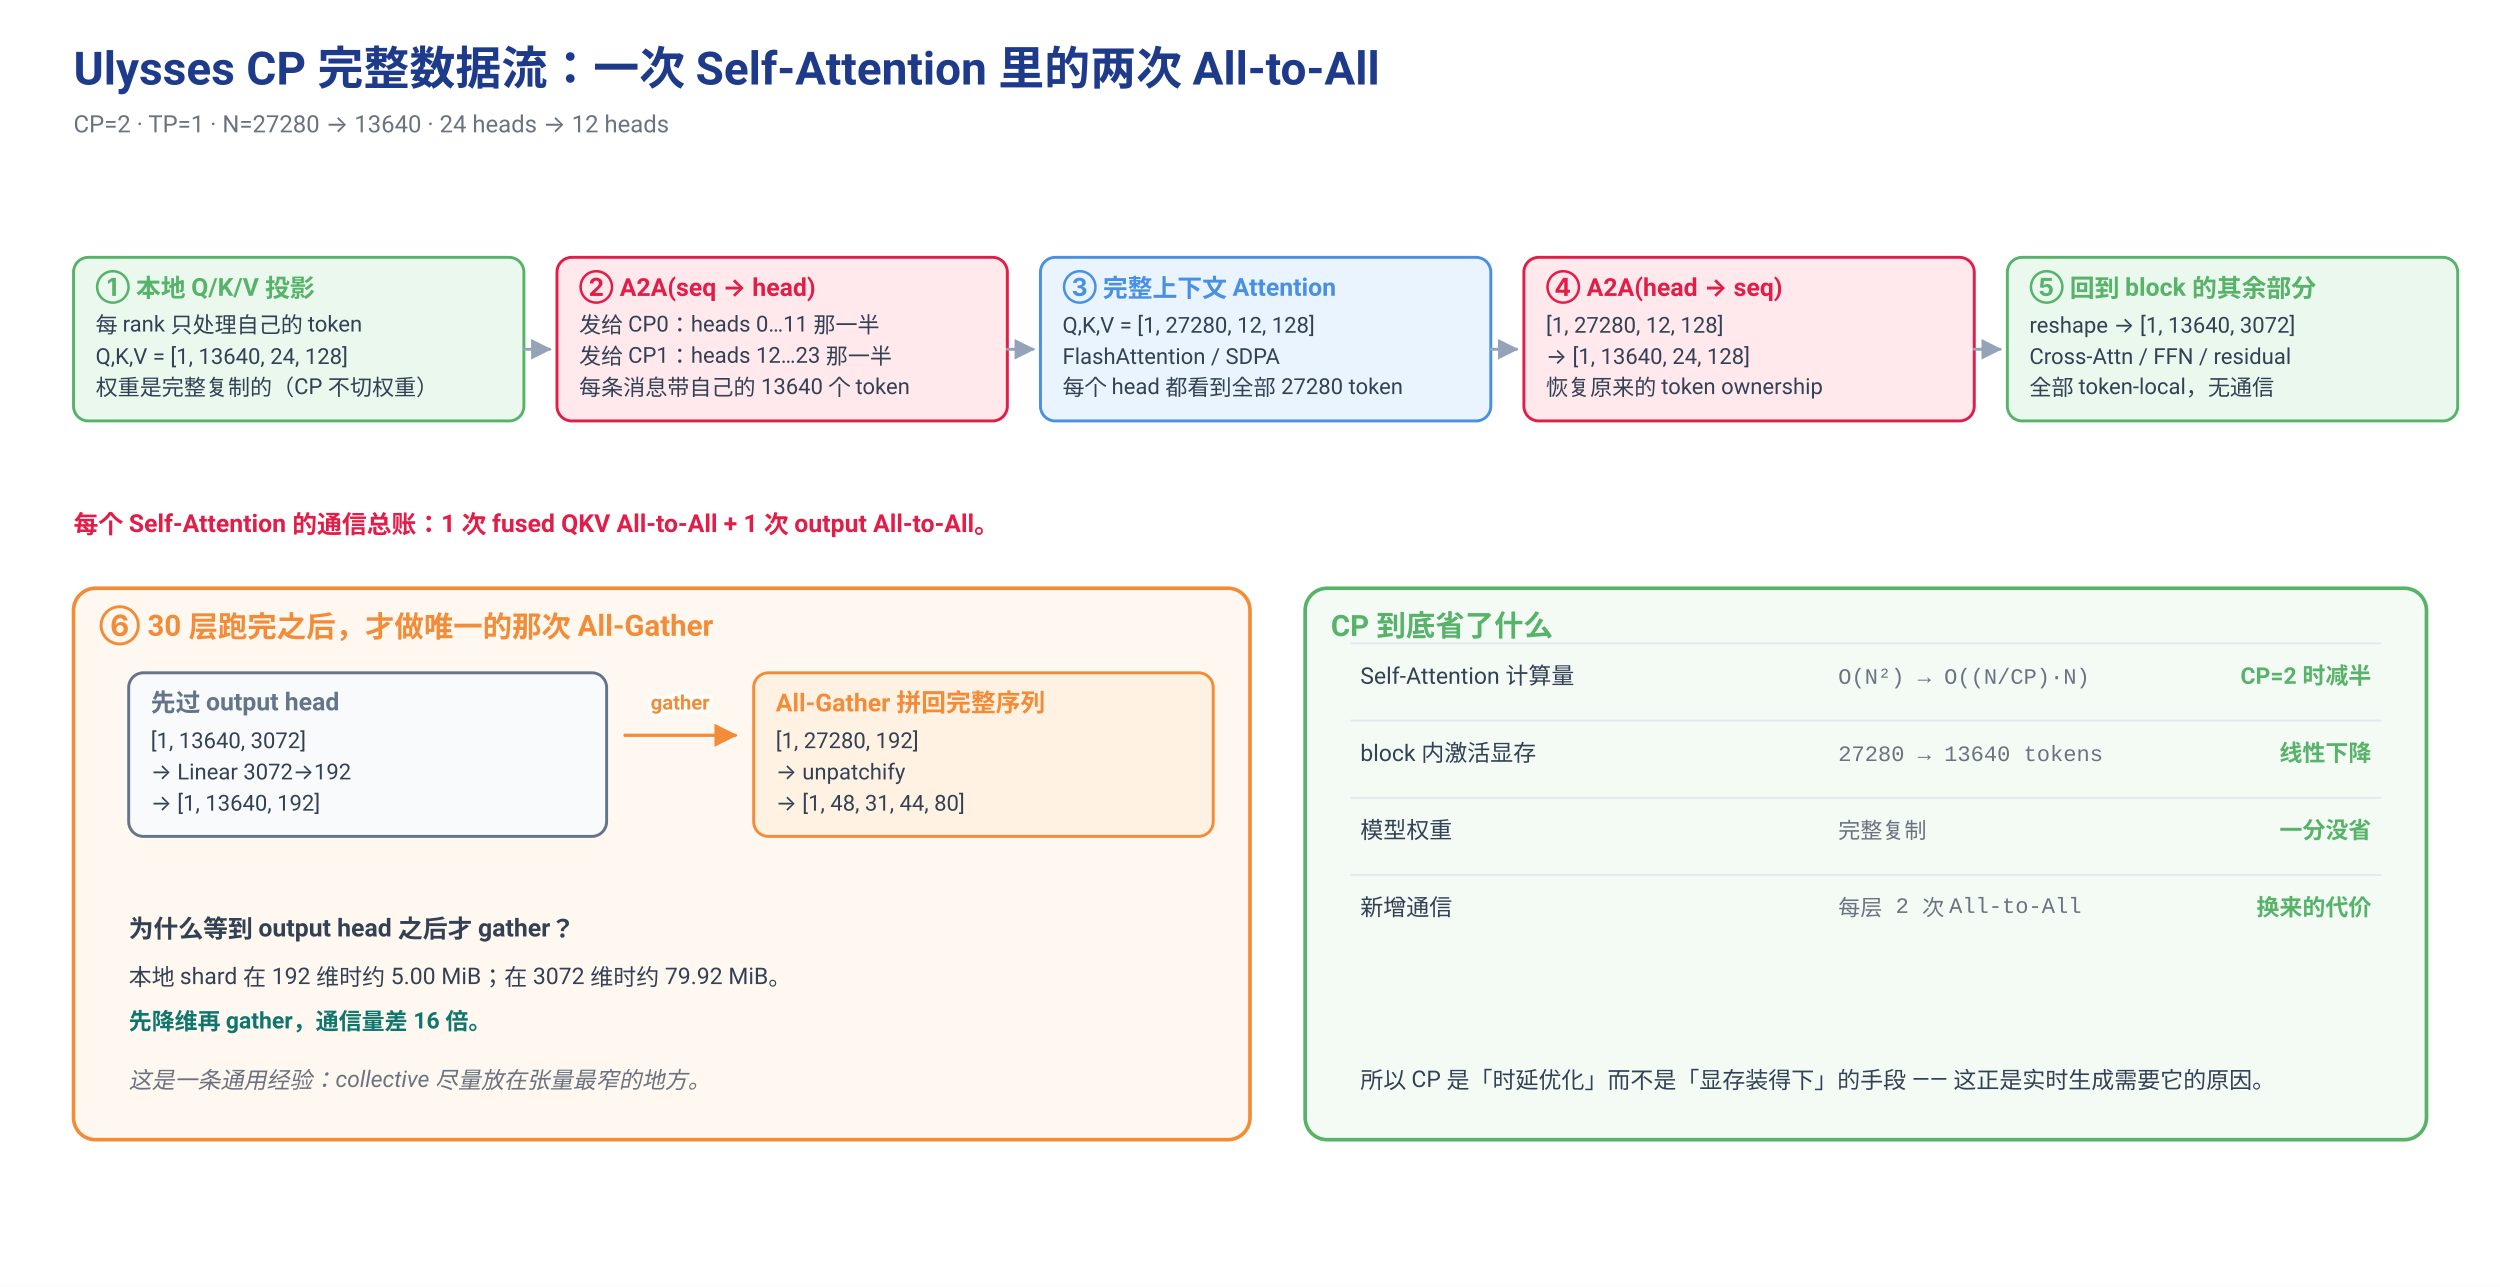
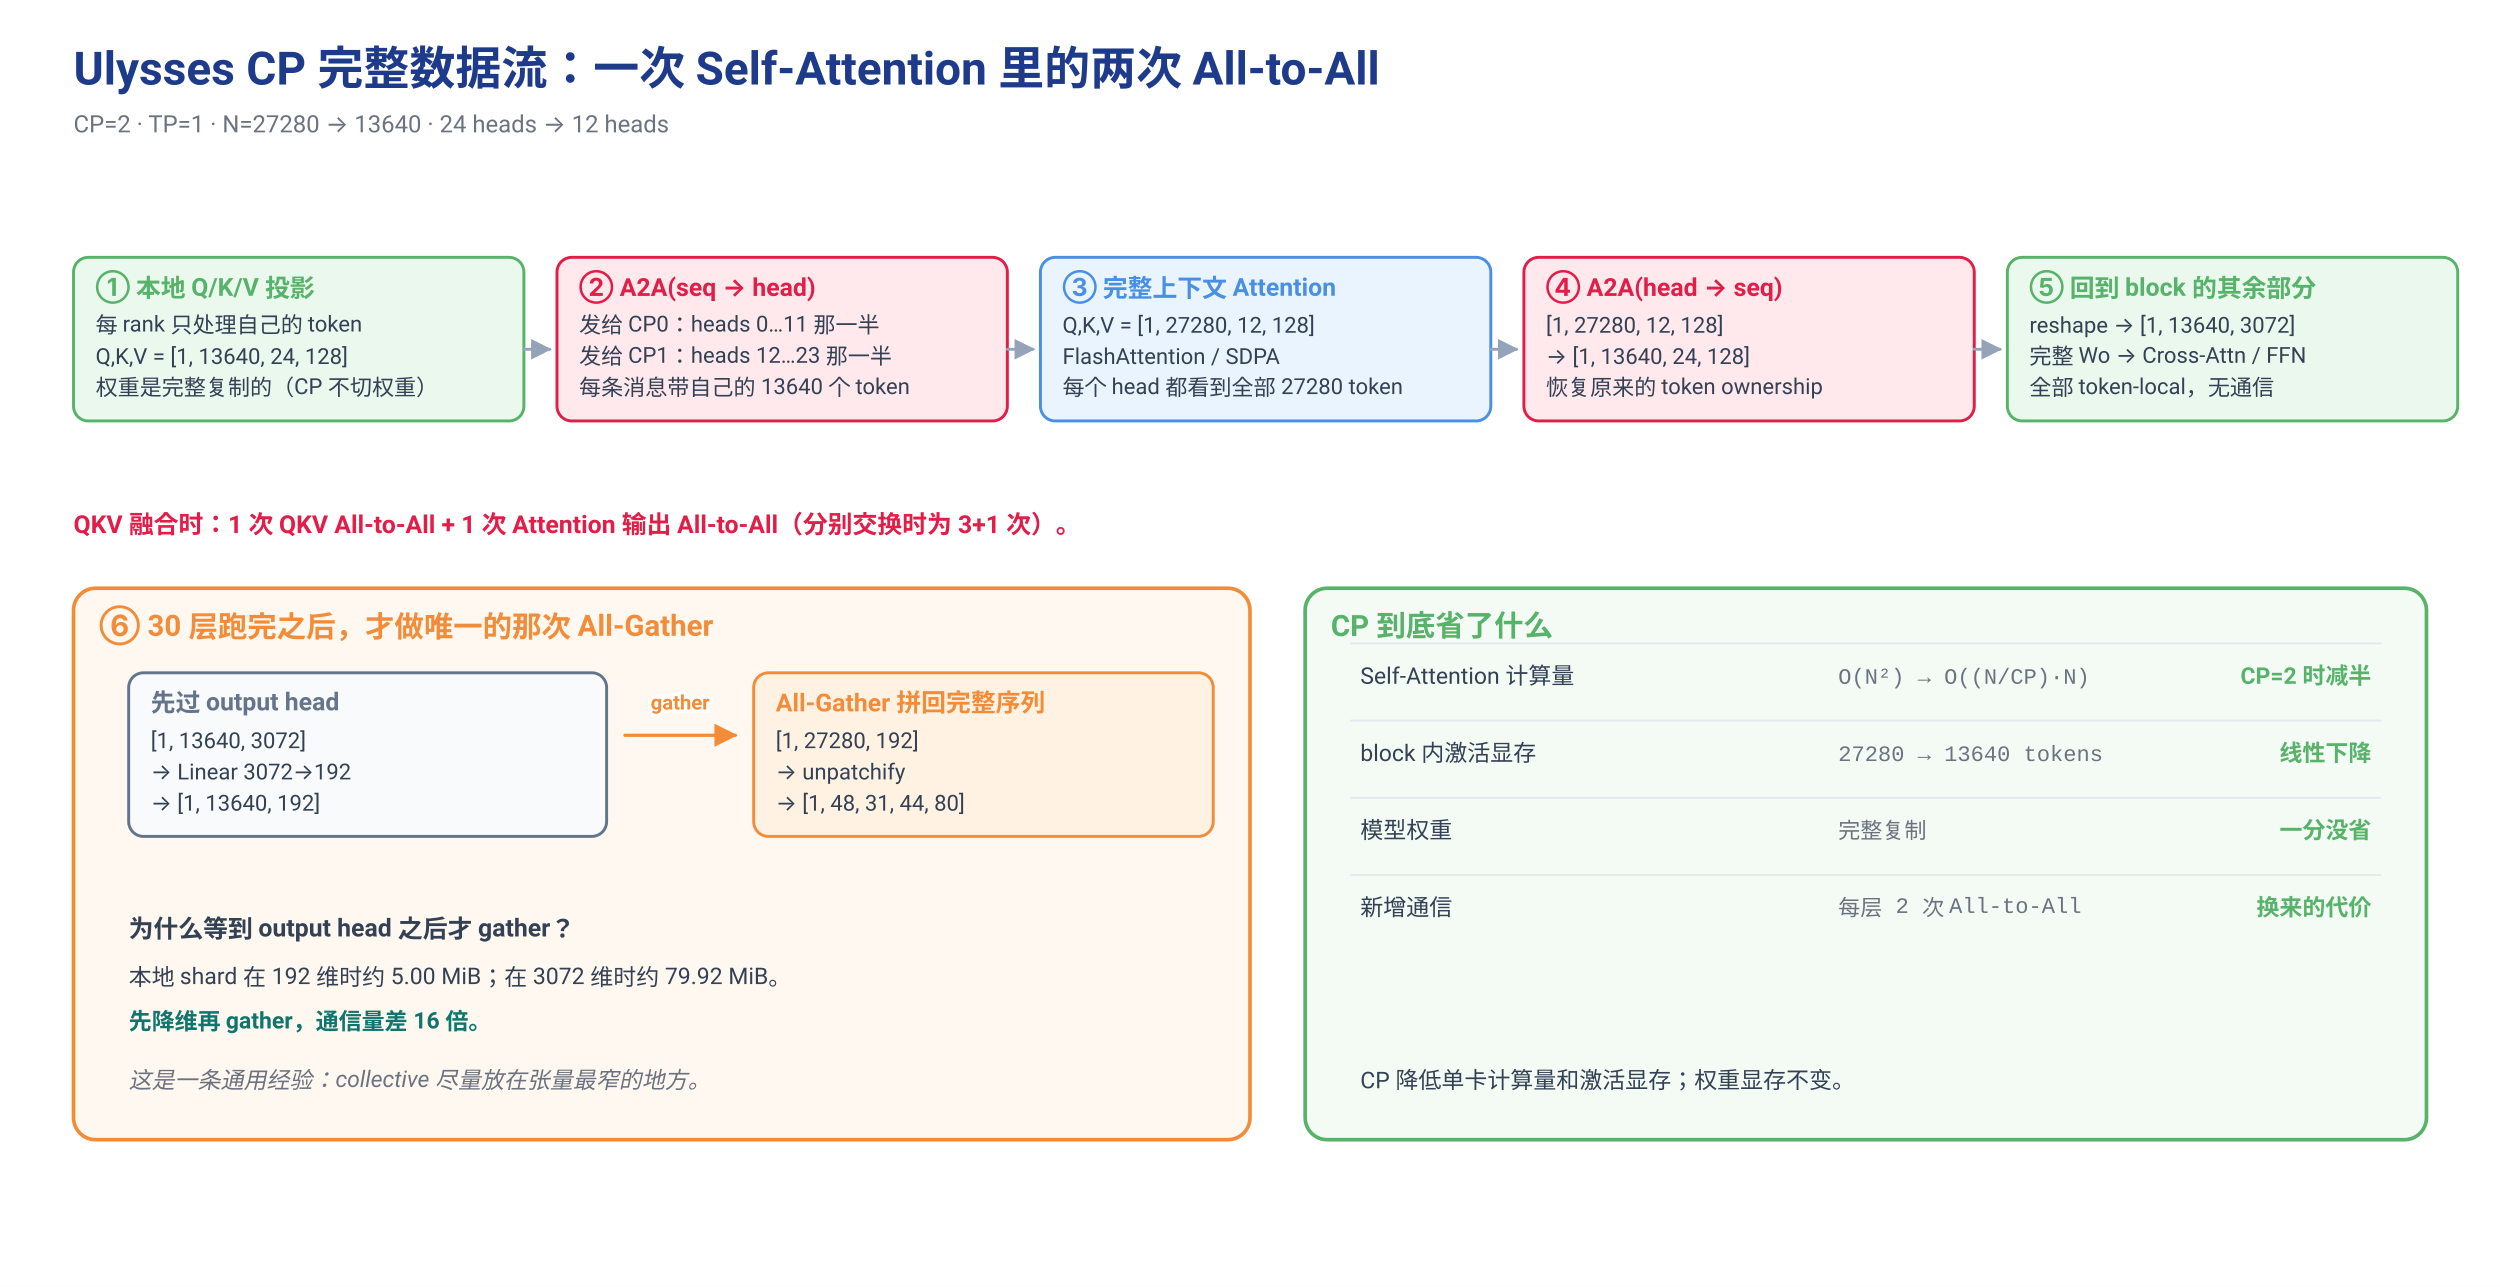
<svg xmlns="http://www.w3.org/2000/svg" width="1360" height="700" viewBox="0 0 1360 700">
  <defs>
    <marker id="ah" viewBox="0 0 10 10" refX="9" refY="5" markerWidth="7" markerHeight="7" orient="auto-start-reverse">
      <path d="M 0 0 L 10 5 L 0 10 z" fill="context-stroke" />
    </marker>
  </defs>
  <rect width="1360" height="700" fill="#FFFFFF" />
  <text x="40" y="46" text-anchor="start" style="font-family:-apple-system,BlinkMacSystemFont,'Segoe UI','PingFang SC','Hiragino Sans GB','Microsoft YaHei',Roboto,sans-serif;font-size:25px;fill:#1E3A8A;font-weight:700">Ulysses CP 完整数据流：一次 Self-Attention 里的两次 All-to-All</text>
  <text x="40" y="72" text-anchor="start" style="font-family:-apple-system,BlinkMacSystemFont,'Segoe UI','PingFang SC','Hiragino Sans GB','Microsoft YaHei',Roboto,sans-serif;font-size:13px;fill:#6B7280">CP=2 · TP=1 · N=27280 → 13640 · 24 heads → 12 heads</text>
  <rect x="40" y="140" width="245" height="89" rx="8" fill="#EAF8ED" fill-opacity="1.0" stroke="#57B26A" stroke-width="1.6" />
  <text x="52" y="161" text-anchor="start" style="font-family:-apple-system,BlinkMacSystemFont,'Segoe UI','PingFang SC','Hiragino Sans GB','Microsoft YaHei',Roboto,sans-serif;font-size:13.5px;fill:#57B26A;font-weight:700">① 本地 Q/K/V 投影</text>
  <text x="52" y="181" text-anchor="start" style="font-family:-apple-system,BlinkMacSystemFont,'Segoe UI','PingFang SC','Hiragino Sans GB','Microsoft YaHei',Roboto,sans-serif;font-size:12px;fill:#334155">每 rank 只处理自己的 token</text>
  <text x="52" y="198" text-anchor="start" style="font-family:-apple-system,BlinkMacSystemFont,'Segoe UI','PingFang SC','Hiragino Sans GB','Microsoft YaHei',Roboto,sans-serif;font-size:12px;fill:#334155">Q,K,V = [1, 13640, 24, 128]</text>
  <text x="52" y="215" text-anchor="start" style="font-family:-apple-system,BlinkMacSystemFont,'Segoe UI','PingFang SC','Hiragino Sans GB','Microsoft YaHei',Roboto,sans-serif;font-size:12px;fill:#334155">权重是完整复制的（CP 不切权重）</text>
  <rect x="303" y="140" width="245" height="89" rx="8" fill="#FFE9EC" fill-opacity="1.0" stroke="#E11D48" stroke-width="1.6" />
  <text x="315" y="161" text-anchor="start" style="font-family:-apple-system,BlinkMacSystemFont,'Segoe UI','PingFang SC','Hiragino Sans GB','Microsoft YaHei',Roboto,sans-serif;font-size:13.5px;fill:#E11D48;font-weight:700">② A2A(seq → head)</text>
  <text x="315" y="181" text-anchor="start" style="font-family:-apple-system,BlinkMacSystemFont,'Segoe UI','PingFang SC','Hiragino Sans GB','Microsoft YaHei',Roboto,sans-serif;font-size:12px;fill:#334155">发给 CP0：heads 0…11 那一半</text>
  <text x="315" y="198" text-anchor="start" style="font-family:-apple-system,BlinkMacSystemFont,'Segoe UI','PingFang SC','Hiragino Sans GB','Microsoft YaHei',Roboto,sans-serif;font-size:12px;fill:#334155">发给 CP1：heads 12…23 那一半</text>
  <text x="315" y="215" text-anchor="start" style="font-family:-apple-system,BlinkMacSystemFont,'Segoe UI','PingFang SC','Hiragino Sans GB','Microsoft YaHei',Roboto,sans-serif;font-size:12px;fill:#334155">每条消息带自己的 13640 个 token</text>
  <line x1="285" y1="190" x2="299" y2="190" stroke="#94A3B8" stroke-width="1.6" stroke-linecap="round" marker-end="url(#ah)" />
  <rect x="566" y="140" width="245" height="89" rx="8" fill="#EAF4FF" fill-opacity="1.0" stroke="#4A90E2" stroke-width="1.6" />
  <text x="578" y="161" text-anchor="start" style="font-family:-apple-system,BlinkMacSystemFont,'Segoe UI','PingFang SC','Hiragino Sans GB','Microsoft YaHei',Roboto,sans-serif;font-size:13.5px;fill:#4A90E2;font-weight:700">③ 完整上下文 Attention</text>
  <text x="578" y="181" text-anchor="start" style="font-family:-apple-system,BlinkMacSystemFont,'Segoe UI','PingFang SC','Hiragino Sans GB','Microsoft YaHei',Roboto,sans-serif;font-size:12px;fill:#334155">Q,K,V = [1, 27280, 12, 128]</text>
  <text x="578" y="198" text-anchor="start" style="font-family:-apple-system,BlinkMacSystemFont,'Segoe UI','PingFang SC','Hiragino Sans GB','Microsoft YaHei',Roboto,sans-serif;font-size:12px;fill:#334155">FlashAttention / SDPA</text>
  <text x="578" y="215" text-anchor="start" style="font-family:-apple-system,BlinkMacSystemFont,'Segoe UI','PingFang SC','Hiragino Sans GB','Microsoft YaHei',Roboto,sans-serif;font-size:12px;fill:#334155">每个 head 都看到全部 27280 token</text>
  <line x1="548" y1="190" x2="562" y2="190" stroke="#94A3B8" stroke-width="1.6" stroke-linecap="round" marker-end="url(#ah)" />
  <rect x="829" y="140" width="245" height="89" rx="8" fill="#FFE9EC" fill-opacity="1.0" stroke="#E11D48" stroke-width="1.6" />
  <text x="841" y="161" text-anchor="start" style="font-family:-apple-system,BlinkMacSystemFont,'Segoe UI','PingFang SC','Hiragino Sans GB','Microsoft YaHei',Roboto,sans-serif;font-size:13.5px;fill:#E11D48;font-weight:700">④ A2A(head → seq)</text>
  <text x="841" y="181" text-anchor="start" style="font-family:-apple-system,BlinkMacSystemFont,'Segoe UI','PingFang SC','Hiragino Sans GB','Microsoft YaHei',Roboto,sans-serif;font-size:12px;fill:#334155">[1, 27280, 12, 128]</text>
  <text x="841" y="198" text-anchor="start" style="font-family:-apple-system,BlinkMacSystemFont,'Segoe UI','PingFang SC','Hiragino Sans GB','Microsoft YaHei',Roboto,sans-serif;font-size:12px;fill:#334155">→ [1, 13640, 24, 128]</text>
  <text x="841" y="215" text-anchor="start" style="font-family:-apple-system,BlinkMacSystemFont,'Segoe UI','PingFang SC','Hiragino Sans GB','Microsoft YaHei',Roboto,sans-serif;font-size:12px;fill:#334155">恢复原来的 token ownership</text>
  <line x1="811" y1="190" x2="825" y2="190" stroke="#94A3B8" stroke-width="1.6" stroke-linecap="round" marker-end="url(#ah)" />
  <rect x="1092" y="140" width="245" height="89" rx="8" fill="#EAF8ED" fill-opacity="1.0" stroke="#57B26A" stroke-width="1.6" />
  <text x="1104" y="161" text-anchor="start" style="font-family:-apple-system,BlinkMacSystemFont,'Segoe UI','PingFang SC','Hiragino Sans GB','Microsoft YaHei',Roboto,sans-serif;font-size:13.5px;fill:#57B26A;font-weight:700">⑤ 回到 block 的其余部分</text>
  <text x="1104" y="181" text-anchor="start" style="font-family:-apple-system,BlinkMacSystemFont,'Segoe UI','PingFang SC','Hiragino Sans GB','Microsoft YaHei',Roboto,sans-serif;font-size:12px;fill:#334155">reshape → [1, 13640, 3072]</text>
-   <text x="1104" y="198" text-anchor="start" style="font-family:-apple-system,BlinkMacSystemFont,'Segoe UI','PingFang SC','Hiragino Sans GB','Microsoft YaHei',Roboto,sans-serif;font-size:12px;fill:#334155">Cross-Attn / FFN / residual</text>
+   <text x="1104" y="198" text-anchor="start" style="font-family:-apple-system,BlinkMacSystemFont,'Segoe UI','PingFang SC','Hiragino Sans GB','Microsoft YaHei',Roboto,sans-serif;font-size:12px;fill:#334155">完整 Wo → Cross-Attn / FFN</text>
  <text x="1104" y="215" text-anchor="start" style="font-family:-apple-system,BlinkMacSystemFont,'Segoe UI','PingFang SC','Hiragino Sans GB','Microsoft YaHei',Roboto,sans-serif;font-size:12px;fill:#334155">全部 token-local，无通信</text>
  <line x1="1074" y1="190" x2="1088" y2="190" stroke="#94A3B8" stroke-width="1.6" stroke-linecap="round" marker-end="url(#ah)" />
-   <text x="40" y="290" text-anchor="start" style="font-family:-apple-system,BlinkMacSystemFont,'Segoe UI','PingFang SC','Hiragino Sans GB','Microsoft YaHei',Roboto,sans-serif;font-size:13.5px;fill:#E11D48;font-weight:700">每个 Self-Attention 的通信总账：1 次 fused QKV All-to-All + 1 次 output All-to-All。</text>
+   <text x="40" y="290" text-anchor="start" style="font-family:-apple-system,BlinkMacSystemFont,'Segoe UI','PingFang SC','Hiragino Sans GB','Microsoft YaHei',Roboto,sans-serif;font-size:13.5px;fill:#E11D48;font-weight:700">QKV 融合时：1 次 QKV All-to-All + 1 次 Attention 输出 All-to-All（分别交换时为 3+1 次）。</text>
  <rect x="40" y="320" width="640" height="300" rx="12" fill="#FFF2E3" fill-opacity="0.55" stroke="#F28C38" stroke-width="2" />
  <text x="54" y="346" text-anchor="start" style="font-family:-apple-system,BlinkMacSystemFont,'Segoe UI','PingFang SC','Hiragino Sans GB','Microsoft YaHei',Roboto,sans-serif;font-size:16px;fill:#F28C38;font-weight:700">⑥ 30 层跑完之后，才做唯一的那次 All-Gather</text>
  <rect x="70" y="366" width="260" height="89" rx="8" fill="#F8FAFC" fill-opacity="1.0" stroke="#64748B" stroke-width="1.6" />
  <text x="82" y="387" text-anchor="start" style="font-family:-apple-system,BlinkMacSystemFont,'Segoe UI','PingFang SC','Hiragino Sans GB','Microsoft YaHei',Roboto,sans-serif;font-size:13.5px;fill:#64748B;font-weight:700">先过 output head</text>
  <text x="82" y="407" text-anchor="start" style="font-family:-apple-system,BlinkMacSystemFont,'Segoe UI','PingFang SC','Hiragino Sans GB','Microsoft YaHei',Roboto,sans-serif;font-size:12px;fill:#334155">[1, 13640, 3072]</text>
  <text x="82" y="424" text-anchor="start" style="font-family:-apple-system,BlinkMacSystemFont,'Segoe UI','PingFang SC','Hiragino Sans GB','Microsoft YaHei',Roboto,sans-serif;font-size:12px;fill:#334155">→ Linear 3072→192</text>
  <text x="82" y="441" text-anchor="start" style="font-family:-apple-system,BlinkMacSystemFont,'Segoe UI','PingFang SC','Hiragino Sans GB','Microsoft YaHei',Roboto,sans-serif;font-size:12px;fill:#334155">→ [1, 13640, 192]</text>
  <line x1="340" y1="400" x2="400" y2="400" stroke="#F28C38" stroke-width="1.8" stroke-linecap="round" marker-end="url(#ah)" />
  <text x="370" y="386" text-anchor="middle" style="font-family:-apple-system,BlinkMacSystemFont,'Segoe UI','PingFang SC','Hiragino Sans GB','Microsoft YaHei',Roboto,sans-serif;font-size:11px;fill:#F28C38;font-weight:700;paint-order:stroke" stroke="#ffffff" stroke-width="3.5">gather</text>
  <rect x="410" y="366" width="250" height="89" rx="8" fill="#FFF2E3" fill-opacity="1.0" stroke="#F28C38" stroke-width="1.6" />
  <text x="422" y="387" text-anchor="start" style="font-family:-apple-system,BlinkMacSystemFont,'Segoe UI','PingFang SC','Hiragino Sans GB','Microsoft YaHei',Roboto,sans-serif;font-size:13.5px;fill:#F28C38;font-weight:700">All-Gather 拼回完整序列</text>
  <text x="422" y="407" text-anchor="start" style="font-family:-apple-system,BlinkMacSystemFont,'Segoe UI','PingFang SC','Hiragino Sans GB','Microsoft YaHei',Roboto,sans-serif;font-size:12px;fill:#334155">[1, 27280, 192]</text>
  <text x="422" y="424" text-anchor="start" style="font-family:-apple-system,BlinkMacSystemFont,'Segoe UI','PingFang SC','Hiragino Sans GB','Microsoft YaHei',Roboto,sans-serif;font-size:12px;fill:#334155">→ unpatchify</text>
  <text x="422" y="441" text-anchor="start" style="font-family:-apple-system,BlinkMacSystemFont,'Segoe UI','PingFang SC','Hiragino Sans GB','Microsoft YaHei',Roboto,sans-serif;font-size:12px;fill:#334155">→ [1, 48, 31, 44, 80]</text>
  <text x="70" y="510" text-anchor="start" style="font-family:-apple-system,BlinkMacSystemFont,'Segoe UI','PingFang SC','Hiragino Sans GB','Microsoft YaHei',Roboto,sans-serif;font-size:13.5px;fill:#334155;font-weight:700">为什么等到 output head 之后才 gather？</text>
  <text x="70" y="536" text-anchor="start" style="font-family:-apple-system,BlinkMacSystemFont,'Segoe UI','PingFang SC','Hiragino Sans GB','Microsoft YaHei',Roboto,sans-serif;font-size:12.5px;fill:#334155">本地 shard 在 192 维时约 5.00 MiB；在 3072 维时约 79.92 MiB。</text>
  <text x="70" y="560" text-anchor="start" style="font-family:-apple-system,BlinkMacSystemFont,'Segoe UI','PingFang SC','Hiragino Sans GB','Microsoft YaHei',Roboto,sans-serif;font-size:12.5px;fill:#0F766E;font-weight:700">先降维再 gather，通信量差 16 倍。</text>
  <text x="70" y="592" text-anchor="start" style="font-family:-apple-system,BlinkMacSystemFont,'Segoe UI','PingFang SC','Hiragino Sans GB','Microsoft YaHei',Roboto,sans-serif;font-size:12.5px;fill:#6B7280;font-style:italic">这是一条通用经验：collective 尽量放在张量最窄的地方。</text>
  <rect x="710" y="320" width="610" height="300" rx="12" fill="#EAF8ED" fill-opacity="0.55" stroke="#57B26A" stroke-width="2" />
  <text x="724" y="346" text-anchor="start" style="font-family:-apple-system,BlinkMacSystemFont,'Segoe UI','PingFang SC','Hiragino Sans GB','Microsoft YaHei',Roboto,sans-serif;font-size:16px;fill:#57B26A;font-weight:700">CP 到底省了什么</text>
  <line x1="735" y1="350" x2="1295" y2="350" stroke="#E2E8F0" stroke-width="1" stroke-linecap="round" />
  <text x="740" y="372" text-anchor="start" style="font-family:-apple-system,BlinkMacSystemFont,'Segoe UI','PingFang SC','Hiragino Sans GB','Microsoft YaHei',Roboto,sans-serif;font-size:12.5px;fill:#334155">Self-Attention 计算量</text>
  <text x="1000" y="372" text-anchor="start" style="font-family:'SF Mono',Menlo,Consolas,'Courier New',monospace;font-size:12px;fill:#6B7280">O(N²) → O((N/CP)·N)</text>
  <text x="1290" y="372" text-anchor="end" style="font-family:-apple-system,BlinkMacSystemFont,'Segoe UI','PingFang SC','Hiragino Sans GB','Microsoft YaHei',Roboto,sans-serif;font-size:12.5px;fill:#57B26A;font-weight:700">CP=2 时减半</text>
  <line x1="735" y1="392" x2="1295" y2="392" stroke="#E2E8F0" stroke-width="1" stroke-linecap="round" />
  <text x="740" y="414" text-anchor="start" style="font-family:-apple-system,BlinkMacSystemFont,'Segoe UI','PingFang SC','Hiragino Sans GB','Microsoft YaHei',Roboto,sans-serif;font-size:12.5px;fill:#334155">block 内激活显存</text>
  <text x="1000" y="414" text-anchor="start" style="font-family:'SF Mono',Menlo,Consolas,'Courier New',monospace;font-size:12px;fill:#6B7280">27280 → 13640 tokens</text>
  <text x="1290" y="414" text-anchor="end" style="font-family:-apple-system,BlinkMacSystemFont,'Segoe UI','PingFang SC','Hiragino Sans GB','Microsoft YaHei',Roboto,sans-serif;font-size:12.5px;fill:#57B26A;font-weight:700">线性下降</text>
  <line x1="735" y1="434" x2="1295" y2="434" stroke="#E2E8F0" stroke-width="1" stroke-linecap="round" />
  <text x="740" y="456" text-anchor="start" style="font-family:-apple-system,BlinkMacSystemFont,'Segoe UI','PingFang SC','Hiragino Sans GB','Microsoft YaHei',Roboto,sans-serif;font-size:12.5px;fill:#334155">模型权重</text>
  <text x="1000" y="456" text-anchor="start" style="font-family:'SF Mono',Menlo,Consolas,'Courier New',monospace;font-size:12px;fill:#6B7280">完整复制</text>
  <text x="1290" y="456" text-anchor="end" style="font-family:-apple-system,BlinkMacSystemFont,'Segoe UI','PingFang SC','Hiragino Sans GB','Microsoft YaHei',Roboto,sans-serif;font-size:12.5px;fill:#57B26A;font-weight:700">一分没省</text>
  <line x1="735" y1="476" x2="1295" y2="476" stroke="#E2E8F0" stroke-width="1" stroke-linecap="round" />
  <text x="740" y="498" text-anchor="start" style="font-family:-apple-system,BlinkMacSystemFont,'Segoe UI','PingFang SC','Hiragino Sans GB','Microsoft YaHei',Roboto,sans-serif;font-size:12.5px;fill:#334155">新增通信</text>
  <text x="1000" y="498" text-anchor="start" style="font-family:'SF Mono',Menlo,Consolas,'Courier New',monospace;font-size:12px;fill:#6B7280">每层 2 次 All-to-All</text>
  <text x="1290" y="498" text-anchor="end" style="font-family:-apple-system,BlinkMacSystemFont,'Segoe UI','PingFang SC','Hiragino Sans GB','Microsoft YaHei',Roboto,sans-serif;font-size:12.5px;fill:#57B26A;font-weight:700">换来的代价</text>
-   <text x="740" y="592" text-anchor="start" style="font-family:-apple-system,BlinkMacSystemFont,'Segoe UI','PingFang SC','Hiragino Sans GB','Microsoft YaHei',Roboto,sans-serif;font-size:12.5px;fill:#334155">所以 CP 是「时延优化」而不是「显存装得下」的手段 —— 这正是实时生成需要它的原因。</text>
+   <text x="740" y="592" text-anchor="start" style="font-family:-apple-system,BlinkMacSystemFont,'Segoe UI','PingFang SC','Hiragino Sans GB','Microsoft YaHei',Roboto,sans-serif;font-size:12.5px;fill:#334155">CP 降低单卡计算量和激活显存；权重显存不变。</text>
</svg>
